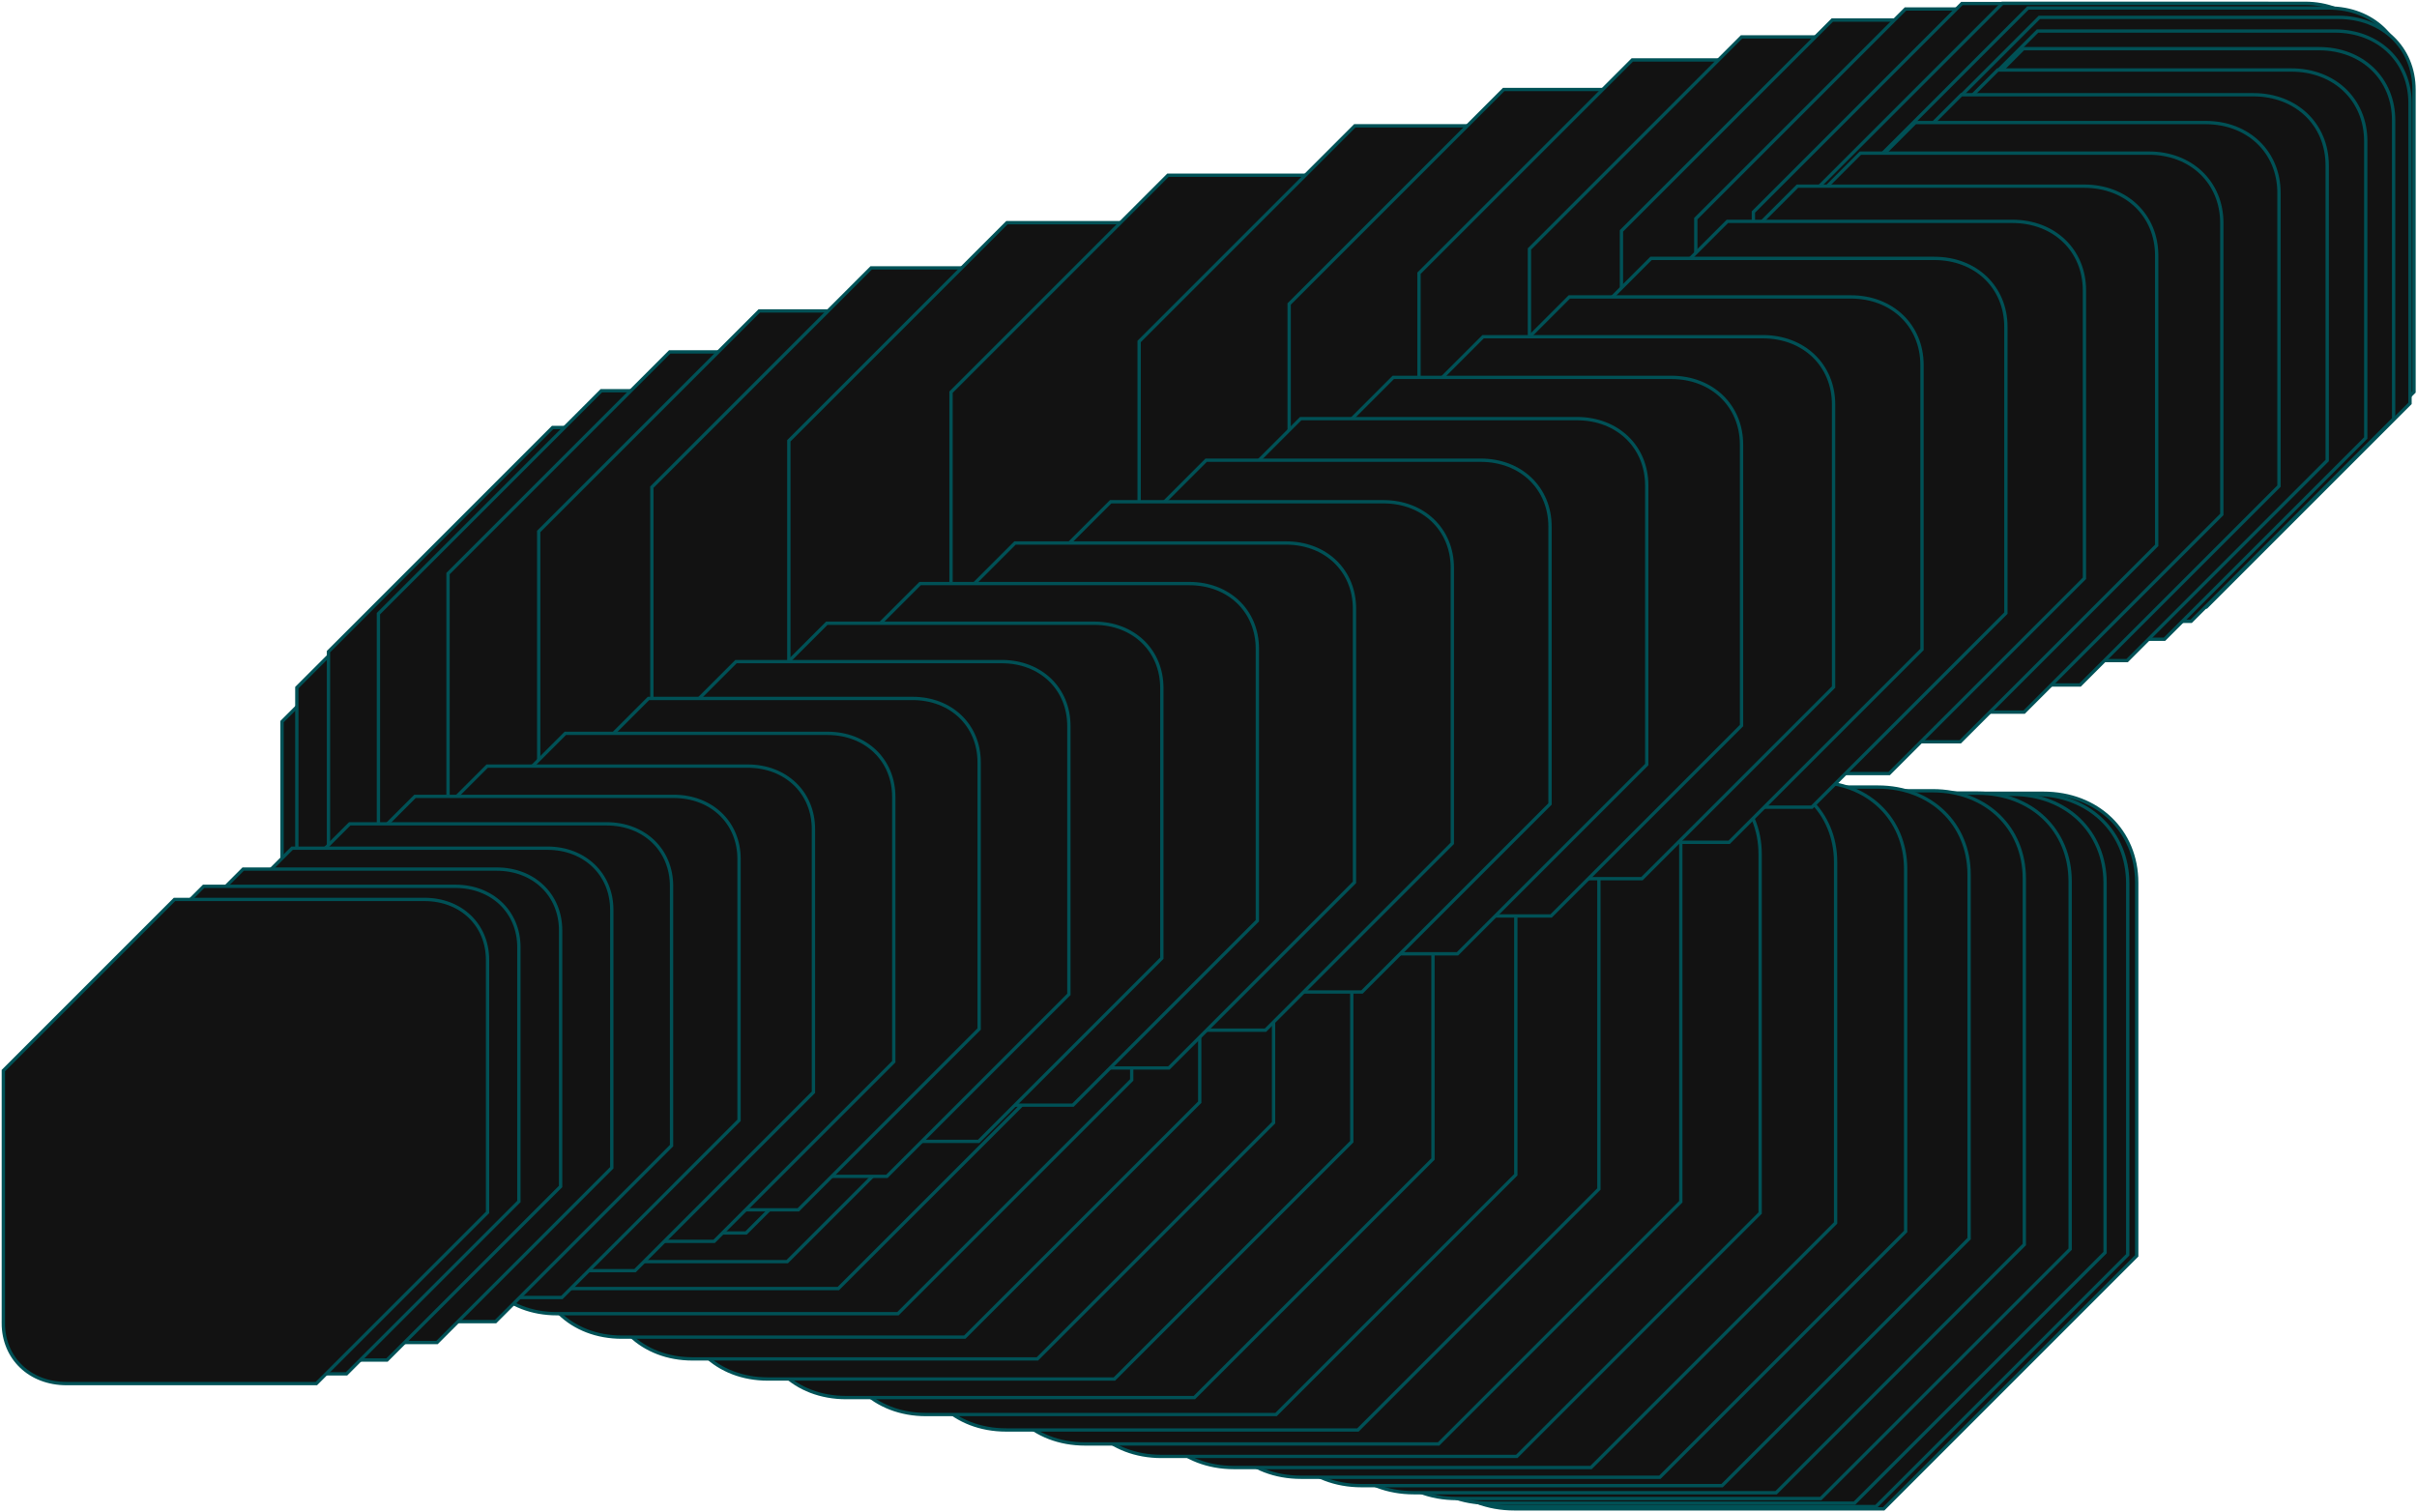
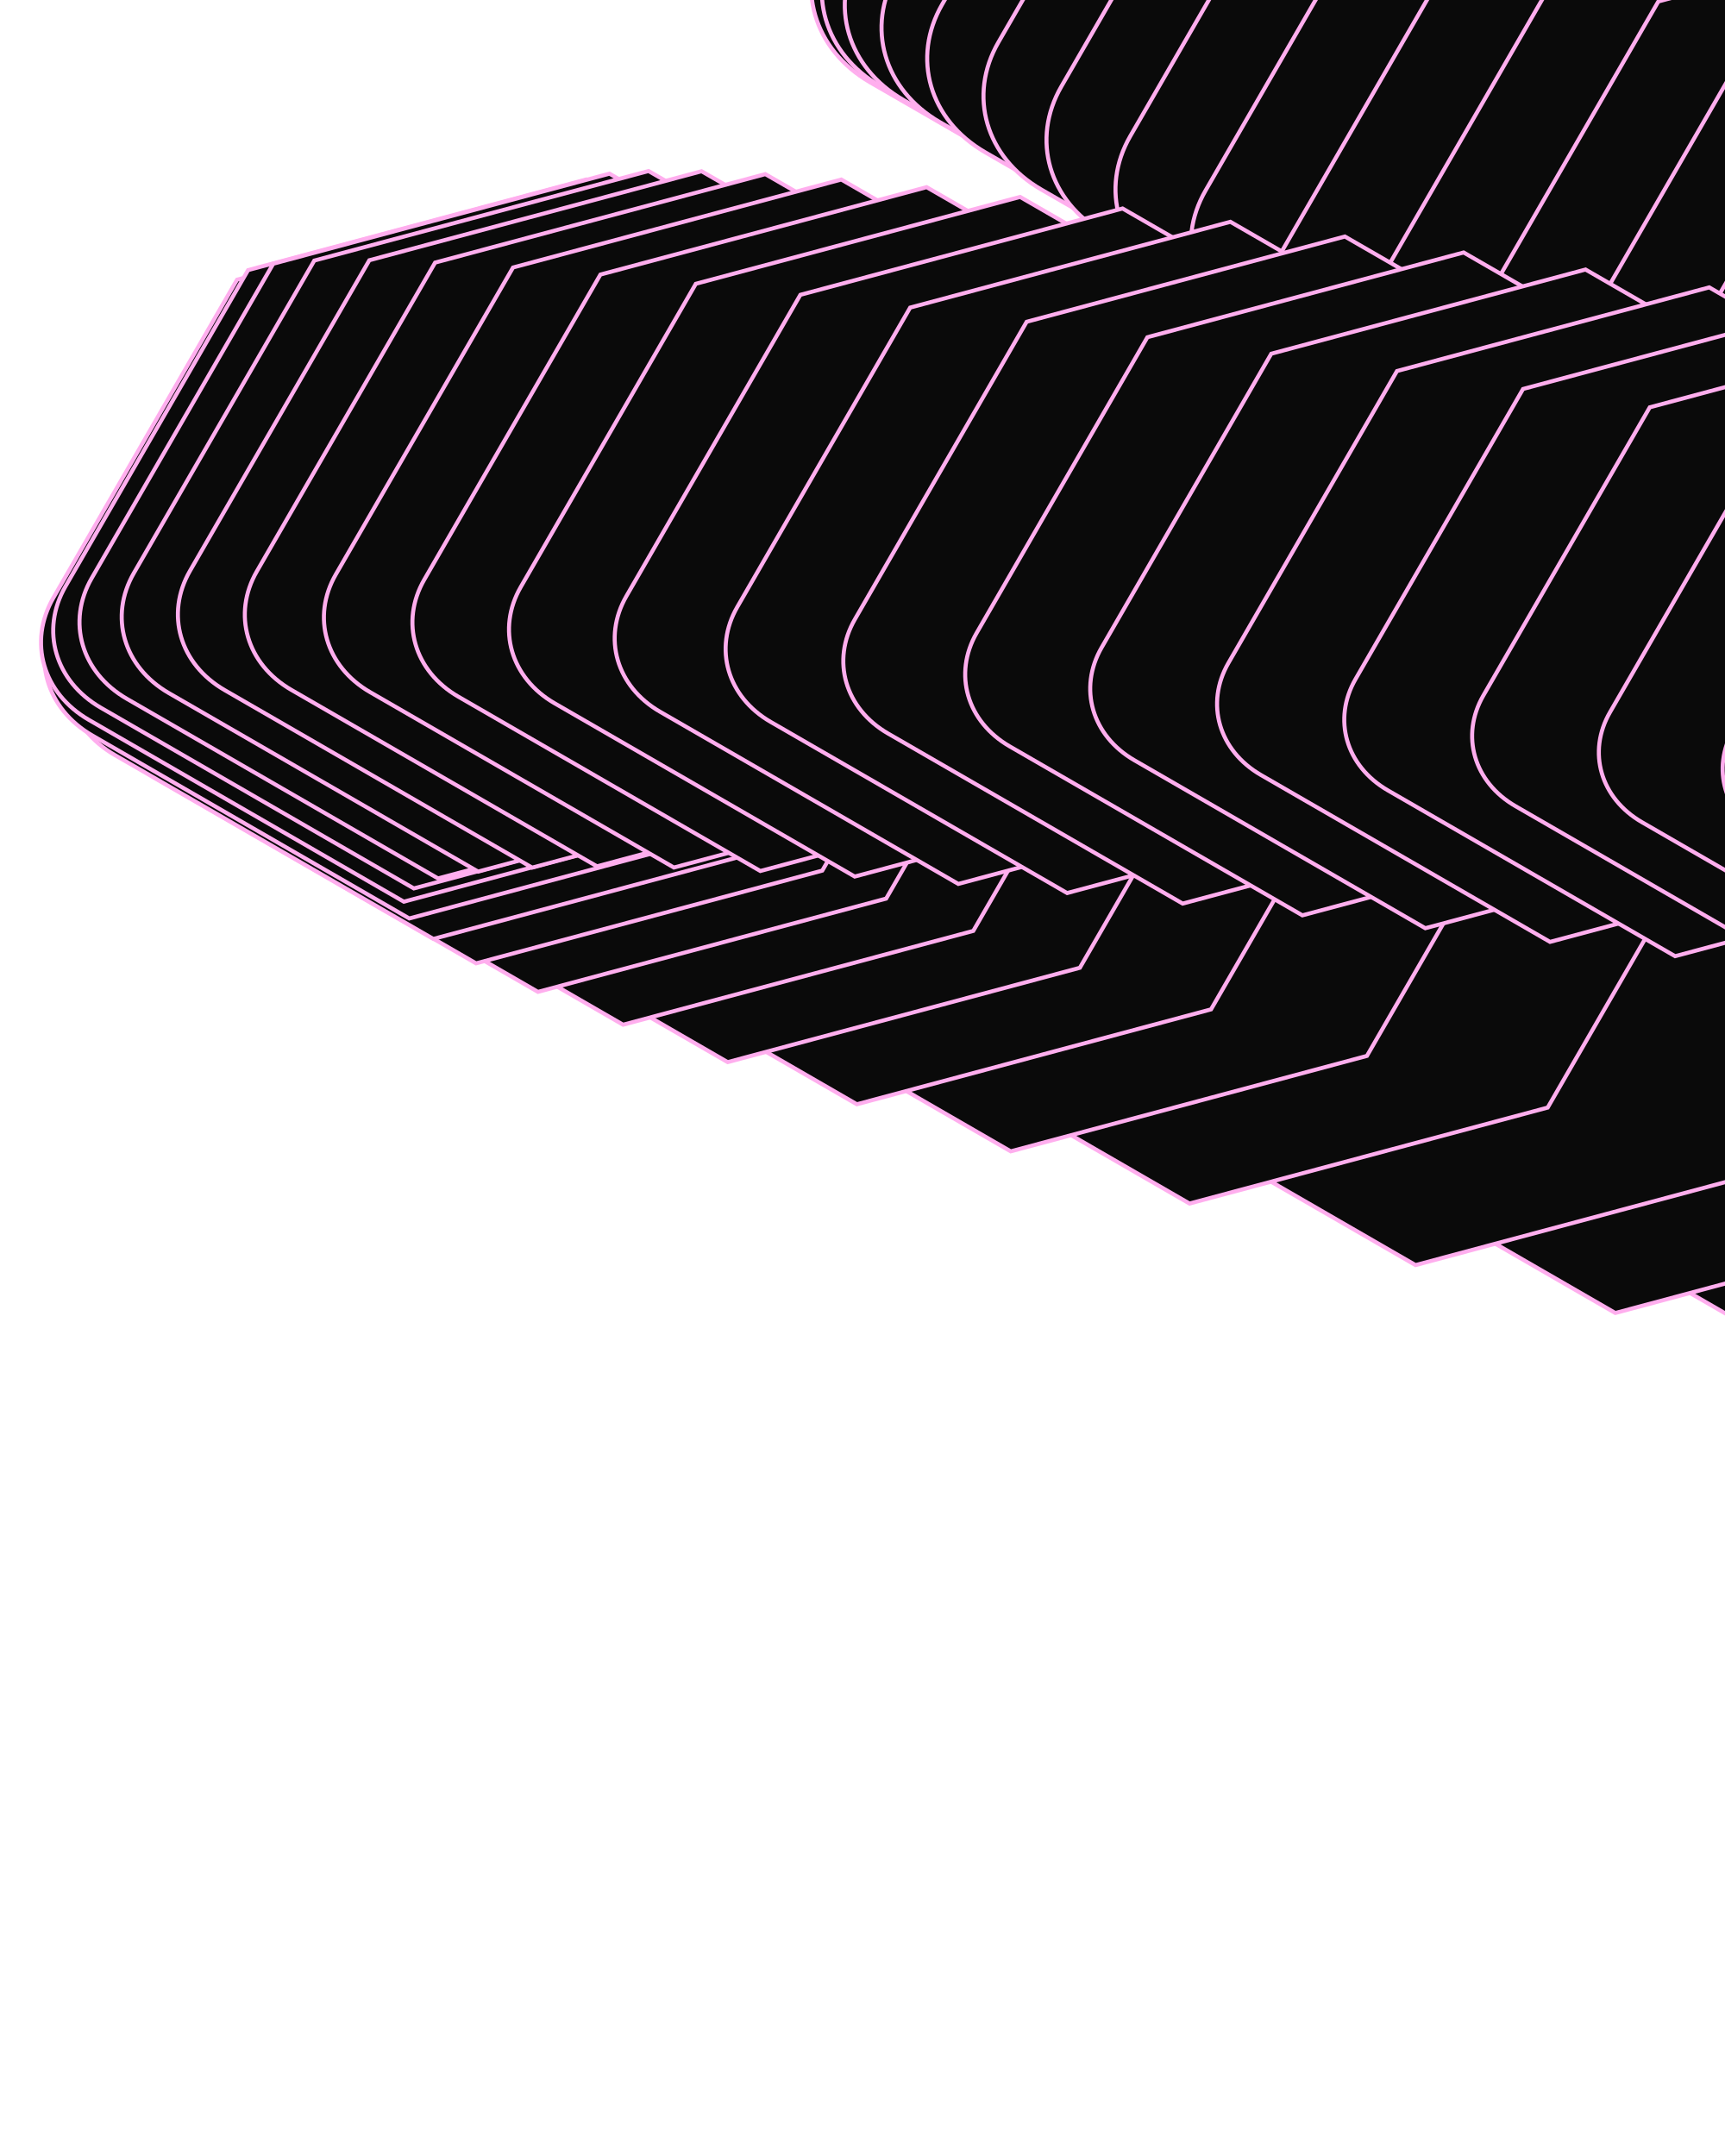
- <svg xmlns="http://www.w3.org/2000/svg" width="729" height="456" viewBox="0 0 729 456" fill="none">
-   <path d="M428.596 428.138V315.577L504.907 239.267H536.52H536.535H616.312C632.624 239.267 644.46 250.598 644.46 266.236V378.797L568.149 455.108H536.535H536.52H456.744C440.432 455.108 428.596 443.777 428.596 428.138Z" fill="#121212" stroke="#005156" stroke-miterlimit="10" />
-   <path d="M426.914 427.587V315.562L502.858 239.618H534.326H534.341H613.735C629.971 239.618 641.753 250.896 641.753 266.458V378.483L565.81 454.426H534.341H534.326H454.932C438.697 454.426 426.914 443.149 426.914 427.587Z" fill="#121212" stroke="#005156" stroke-miterlimit="10" />
-   <path d="M421.107 426.685V315.195L496.691 239.611H528.007H528.022H607.041C623.2 239.611 634.921 250.835 634.921 266.321V377.81L559.337 453.394H528.022H528.007H448.987C432.829 453.394 421.107 442.17 421.107 426.685Z" fill="#121212" stroke="#005156" stroke-miterlimit="10" />
-   <path d="M411.604 425.423V314.469L486.821 239.252H517.983H517.999H596.635C612.717 239.252 624.385 250.422 624.385 265.831V376.786L549.169 452.002H518.006H517.991H439.355C423.272 452.002 411.604 440.832 411.604 425.423Z" fill="#121212" stroke="#005156" stroke-miterlimit="10" />
-   <path d="M398.808 423.791V313.373L473.665 238.516H504.682H504.697H582.951C598.957 238.516 610.563 249.632 610.563 264.973V375.391L535.706 450.248H504.689H504.674H426.42C410.414 450.248 398.808 439.131 398.808 423.791Z" fill="#121212" stroke="#005156" stroke-miterlimit="10" />
-   <path d="M383.164 421.786V311.903L457.662 237.405H488.525H488.541H566.42C582.349 237.405 593.902 248.468 593.902 263.732V373.615L519.405 448.113H488.541H488.525H410.646C394.717 448.113 383.164 437.049 383.164 421.786Z" fill="#121212" stroke="#005156" stroke-miterlimit="10" />
-   <path d="M365.066 419.385V310.037L439.196 235.907H469.907H469.923H547.419C563.272 235.907 574.764 246.917 574.764 262.104V371.452L500.634 445.582H469.923H469.907H392.411C376.558 445.582 365.066 434.572 365.066 419.385Z" fill="#121212" stroke="#005156" stroke-miterlimit="10" />
-   <path d="M344.955 416.583V307.771L418.726 234H449.291H449.306H526.428C542.197 234 553.642 244.956 553.642 260.067V368.879L479.872 442.649H449.306H449.291H372.169C356.401 442.649 344.955 431.693 344.955 416.583Z" fill="#121212" stroke="#005156" stroke-miterlimit="10" />
-   <path d="M323.233 413.363V305.087L396.637 231.684H427.049H427.065H503.804C519.496 231.684 530.88 242.586 530.88 257.62V365.897L457.477 439.3H427.065H427.049H350.31C334.618 439.3 323.233 428.397 323.233 413.363Z" fill="#121212" stroke="#005156" stroke-miterlimit="10" />
-   <path d="M300.327 409.721V301.98L373.371 228.937H403.63H403.646H480.002C495.618 228.937 506.949 239.786 506.949 254.751V362.492L433.905 435.535H403.646H403.63H327.274C311.658 435.535 300.327 424.686 300.327 409.721Z" fill="#121212" stroke="#005156" stroke-miterlimit="10" />
-   <path d="M276.65 405.636V298.43L349.327 225.754H379.441H379.456H455.438C470.977 225.754 482.247 236.549 482.247 251.438V358.643L409.57 431.32H379.456H379.441H303.459C287.92 431.32 276.65 420.524 276.65 405.636Z" fill="#121212" stroke="#005156" stroke-miterlimit="10" />
-   <path d="M252.618 401.108V294.438L324.935 222.121H354.896H354.911H430.51C445.973 222.121 457.189 232.863 457.189 247.675V354.345L384.873 426.662H354.911H354.896H279.297C263.834 426.662 252.618 415.92 252.618 401.108Z" fill="#121212" stroke="#005156" stroke-miterlimit="10" />
-   <path d="M228.665 396.118V289.984L300.615 218.034H330.423H330.438H405.662C421.048 218.034 432.203 228.723 432.203 243.458V349.592L360.246 421.55H330.438H330.423H255.198C239.812 421.55 228.657 410.861 228.657 396.126L228.665 396.118Z" fill="#121212" stroke="#005156" stroke-miterlimit="10" />
-   <path d="M205.195 390.655V285.049L276.786 213.459H306.448H306.464H381.305C396.615 213.459 407.716 224.086 407.716 238.761V344.359L336.126 415.949H306.464H306.448H231.606C216.297 415.949 205.195 405.322 205.195 390.647V390.655Z" fill="#121212" stroke="#005156" stroke-miterlimit="10" />
-   <path d="M182.634 384.71V279.64L253.864 208.409H283.374H283.389H357.848C373.074 208.409 384.122 218.983 384.122 233.581V338.651L312.891 409.882H283.382H283.366H208.907C193.682 409.882 182.634 399.308 182.634 384.71Z" fill="#121212" stroke="#005156" stroke-miterlimit="10" />
-   <path d="M161.401 378.275V273.74L232.265 202.877H261.621H261.629H335.713C350.862 202.877 361.856 213.397 361.856 227.919V332.454L290.993 403.317H261.636H261.629H187.545C172.396 403.317 161.401 392.797 161.401 378.275Z" fill="#121212" stroke="#005156" stroke-miterlimit="10" />
-   <path d="M141.907 371.337V267.338L212.411 196.834H241.622H241.63H315.331C330.404 196.834 341.337 207.3 341.337 221.745V325.745L270.833 396.249H241.622H241.614H167.913C152.84 396.249 141.907 385.782 141.907 371.337Z" fill="#121212" stroke="#005156" stroke-miterlimit="10" />
-   <path d="M124.582 363.875V260.411L194.718 190.274H223.777H223.784H297.111C312.107 190.274 322.987 200.687 322.987 215.064V318.527L252.85 388.664H223.792H223.784H150.458C135.462 388.664 124.582 378.251 124.582 363.875Z" fill="#121212" stroke="#005156" stroke-miterlimit="10" />
-   <path d="M109.839 355.888L109.839 252.959L179.616 183.183H208.521H208.529H281.473C296.392 183.183 307.211 193.542 307.211 207.842V310.77L237.434 380.547H208.529H208.521H135.577C120.657 380.547 109.839 370.187 109.839 355.888Z" fill="#121212" stroke="#005156" stroke-miterlimit="10" />
-   <path d="M98.099 347.367L98.099 244.974L167.509 175.564H196.269H196.277H268.838C283.681 175.564 294.446 185.87 294.446 200.093V302.486L225.036 371.896H196.277H196.269H123.7C108.857 371.896 98.092 361.59 98.092 347.367H98.099Z" fill="#121212" stroke="#005156" stroke-miterlimit="10" />
-   <path d="M89.774 338.291L89.774 236.434L158.824 167.384H187.431H187.439H259.626C274.392 167.384 285.096 177.636 285.096 191.783V293.64L216.046 362.69H187.439H187.431H115.244C100.478 362.69 89.774 352.438 89.774 338.291Z" fill="#121212" stroke="#005156" stroke-miterlimit="10" />
-   <path d="M85.299 328.652L85.299 227.33L153.989 158.64H182.451H182.459H254.263C268.945 158.64 279.603 168.838 279.603 182.916V284.238L210.912 352.928H182.459H182.451H110.647C95.965 352.928 85.307 342.729 85.307 328.652H85.299Z" fill="#121212" stroke="#005156" stroke-miterlimit="10" />
-   <path d="M85.066 318.446L85.066 217.66L153.389 149.337H181.698H181.706H253.135C267.741 149.337 278.337 159.482 278.337 173.483V274.269L210.014 342.593H181.706H181.698H110.269C95.663 342.593 85.066 332.447 85.066 318.446Z" fill="#121212" stroke="#005156" stroke-miterlimit="10" />
-   <path d="M89.53 307.651L89.53 207.401L157.494 139.438H185.649H185.657H256.704C271.233 139.438 281.776 149.529 281.776 163.454V263.704L213.812 331.668H185.657H185.649H114.602C100.073 331.668 89.53 321.576 89.53 307.651Z" fill="#121212" stroke="#005156" stroke-miterlimit="10" />
-   <path d="M99.075 296.258L99.075 196.543L166.671 128.947H194.682H194.689H265.354C279.806 128.947 290.288 138.985 290.288 152.834V252.548L222.692 320.145H194.689H194.682H124.01C109.557 320.145 99.075 310.107 99.075 296.258Z" fill="#121212" stroke="#005156" stroke-miterlimit="10" />
-   <path d="M114.14 284.268L114.14 185.088L181.376 117.852H209.233H209.241L279.53 117.852C293.907 117.852 304.335 127.836 304.335 141.608V240.787L237.098 308.024H209.241H209.233H138.944C124.568 308.024 114.14 298.039 114.14 284.268Z" fill="#121212" stroke="#005156" stroke-miterlimit="10" />
-   <path d="M135.133 271.653V173.009L202.002 106.14H229.706H229.714L299.621 106.14C313.921 106.14 324.287 116.071 324.287 129.773V228.417L257.418 295.287H229.714H229.706H159.8C145.5 295.287 135.133 285.356 135.133 271.653Z" fill="#121212" stroke="#005156" stroke-miterlimit="10" />
-   <path d="M162.484 258.409V160.301L228.994 93.791H256.553H256.561L326.092 93.791C340.315 93.791 350.629 103.668 350.629 117.295V215.403L284.119 281.913H256.561H256.553H187.021C172.798 281.913 162.484 272.035 162.484 258.409Z" fill="#121212" stroke="#005156" stroke-miterlimit="10" />
-   <path d="M196.609 244.522V146.949L262.752 80.807H290.158H290.165L359.315 80.807C373.454 80.807 383.713 90.63 383.713 104.18V201.753L317.563 267.903H290.158H290.15H221.001C206.862 267.903 196.602 258.079 196.602 244.53L196.609 244.522Z" fill="#121212" stroke="#005156" stroke-miterlimit="10" />
-   <path d="M237.927 229.984V132.947L303.71 67.164H330.962H330.97L399.745 67.164C413.807 67.164 424.013 76.934 424.013 90.408V187.445L358.23 253.228H330.978H330.97H262.195C248.133 253.228 237.927 243.457 237.927 229.984Z" fill="#121212" stroke="#005156" stroke-miterlimit="10" />
-   <path d="M286.846 214.781V118.28L352.269 52.856H379.376H379.384H447.776C461.762 52.856 471.907 62.573 471.907 75.978V172.479L406.484 237.903H379.376H379.369H310.977C296.991 237.903 286.846 228.186 286.846 214.781Z" fill="#121212" stroke="#005156" stroke-miterlimit="10" />
-   <path d="M343.579 198.967V103.001L408.635 37.945H435.59H435.597H503.607C517.516 37.945 527.608 47.608 527.608 60.937V156.902L462.552 221.959H435.597H435.59H367.58C353.671 221.959 343.579 212.295 343.579 198.967Z" fill="#121212" stroke="#005156" stroke-miterlimit="10" />
-   <path d="M388.83 187.117V91.687L453.527 26.99H480.328H480.336L547.97 26.99C561.803 26.99 571.834 36.6 571.834 49.851V145.282L507.137 209.978H480.336H480.328H412.694C398.861 209.978 388.83 200.369 388.83 187.117Z" fill="#121212" stroke="#005156" stroke-miterlimit="10" />
-   <path d="M427.988 177.307V82.412L492.318 18.083H518.973H518.981L586.233 18.083C599.99 18.083 609.966 27.639 609.966 40.814V135.709L545.637 200.038H518.981H518.973H451.722C437.965 200.038 427.988 190.482 427.988 177.307Z" fill="#121212" stroke="#005156" stroke-miterlimit="10" />
-   <path d="M461.302 169.459V75.1L525.271 11.13L551.774 11.13H551.782L618.659 11.13C632.339 11.13 642.254 20.632 642.254 33.738V128.098L578.285 192.067H551.782H551.774H484.897C471.217 192.067 461.302 182.565 461.302 169.459Z" fill="#121212" stroke="#005156" stroke-miterlimit="10" />
-   <path d="M489.048 163.468V69.644L552.651 6.042L579 6.042H579.008L645.502 6.042C659.106 6.042 668.968 15.491 668.968 28.52V122.344L605.366 185.947H579.016H579.008H512.514C498.91 185.947 489.048 176.498 489.048 163.468Z" fill="#121212" stroke="#005156" stroke-miterlimit="10" />
-   <path d="M511.474 159.245V65.957L574.717 2.714H600.921H600.929H667.041C680.56 2.714 690.369 12.102 690.369 25.062V118.35L627.126 181.593H600.921H600.914H534.802C521.282 181.593 511.474 172.206 511.474 159.245Z" fill="#121212" stroke="#005156" stroke-miterlimit="10" />
-   <path d="M528.848 156.696V63.944L591.731 1.061L617.783 1.061H617.79L683.527 1.061C696.97 1.061 706.725 10.395 706.725 23.279V116.032L643.842 178.915H617.79H617.783H552.046C538.603 178.915 528.848 169.581 528.848 156.696Z" fill="#121212" stroke="#005156" stroke-miterlimit="10" />
-   <path d="M541.442 155.733V63.516L603.958 1L629.857 1H629.864L695.219 1C708.585 1 718.279 10.281 718.279 23.096V115.313L655.763 177.829H629.864H629.857H564.502C551.136 177.829 541.442 168.548 541.442 155.733Z" fill="#121212" stroke="#005156" stroke-miterlimit="10" />
-   <path d="M549.5 156.254V64.572L611.657 2.416L637.41 2.416H637.417L702.397 2.416C715.687 2.416 725.327 11.643 725.327 24.382V116.063L663.171 178.22H637.417H637.41H572.43C559.14 178.22 549.5 168.993 549.5 156.254Z" fill="#121212" stroke="#005156" stroke-miterlimit="10" />
-   <path d="M553.314 158.173V67.027L615.104 5.238L640.704 5.238H640.712L705.309 5.238C718.522 5.238 728.101 14.412 728.101 27.074V118.22L666.312 180.009H640.712H640.704H576.107C562.893 180.009 553.314 170.836 553.314 158.173Z" fill="#121212" stroke="#005156" stroke-miterlimit="10" />
-   <path d="M553.13 161.395V70.785L614.559 9.355L640.006 9.355H640.014L704.228 9.355C717.365 9.355 726.891 18.475 726.891 31.061V121.672L665.461 183.101H640.014H640.006H575.792C562.655 183.101 553.13 173.981 553.13 161.395Z" fill="#121212" stroke="#005156" stroke-miterlimit="10" />
-   <path d="M549.215 165.817V75.742L610.277 14.68L635.579 14.68H635.587L699.426 14.68C712.486 14.68 721.951 23.746 721.951 36.263V126.338L660.888 187.4H635.587H635.579H571.739C558.679 187.4 549.215 178.334 549.215 165.817Z" fill="#121212" stroke="#005156" stroke-miterlimit="10" />
-   <path d="M541.831 171.357V81.818L602.534 21.115H627.682H627.69L691.147 21.115C704.123 21.115 713.542 30.128 713.542 42.569V132.108L652.839 192.81H627.69H627.682H564.225C551.249 192.81 541.831 183.798 541.831 171.357Z" fill="#121212" stroke="#005156" stroke-miterlimit="10" />
-   <path d="M531.238 177.919V88.915L591.574 28.58H616.569H616.577L679.659 28.58C692.559 28.58 701.916 37.539 701.916 49.903V138.907L641.573 199.25H616.577H616.569H553.487C540.588 199.25 531.23 190.291 531.23 177.927L531.238 177.919Z" fill="#121212" stroke="#005156" stroke-miterlimit="10" />
-   <path d="M517.714 185.411V96.943L577.69 36.967L602.54 36.967H602.548H665.247C678.07 36.967 687.374 45.873 687.374 58.16V146.628L627.398 206.604H602.548H602.54H539.84C527.017 206.604 517.714 197.698 517.714 185.411Z" fill="#121212" stroke="#005156" stroke-miterlimit="10" />
-   <path d="M501.503 193.734V105.802L561.119 46.185L585.817 46.185H585.824H648.141C660.888 46.185 670.13 55.038 670.13 67.249V155.181L610.514 214.797H585.817H585.809H523.484C510.738 214.797 501.495 205.945 501.495 193.734H501.503Z" fill="#121212" stroke="#005156" stroke-miterlimit="10" />
-   <path d="M482.881 202.802V115.405L542.13 56.156L566.682 56.156H566.689H628.632C641.302 56.156 650.49 64.955 650.49 77.097V164.494L591.241 223.743H566.697H566.689H504.747C492.077 223.743 482.888 214.944 482.888 202.802H482.881Z" fill="#121212" stroke="#005156" stroke-miterlimit="10" />
-   <path d="M462.116 212.519V125.658L521.005 66.769H545.404H545.412L606.972 66.769C619.565 66.769 628.693 75.514 628.693 87.579V174.44L569.803 233.33H545.404H545.397H483.837C471.244 233.33 462.116 224.585 462.116 212.519Z" fill="#121212" stroke="#005156" stroke-miterlimit="10" />
-   <path d="M439.454 222.786V136.461L497.976 77.939H522.222H522.23L583.415 77.939C595.932 77.939 605.005 86.63 605.005 98.619V184.945L546.483 243.467H522.238H522.23H461.045C448.528 243.467 439.454 234.775 439.454 222.786Z" fill="#121212" stroke="#005156" stroke-miterlimit="10" />
-   <path d="M415.175 233.512V147.722L473.337 89.56H497.438H497.446L558.248 89.56C570.681 89.56 579.701 98.198 579.701 110.11V195.9L521.538 254.063H497.446H497.438H436.636C424.203 254.063 415.183 245.425 415.183 233.512H415.175Z" fill="#121212" stroke="#005156" stroke-miterlimit="10" />
-   <path d="M389.527 244.612V159.358L447.323 101.562H471.27H471.278L531.705 101.563C544.061 101.563 553.028 110.147 553.028 121.991V207.245L495.233 265.041H471.285H471.278H410.851C398.494 265.041 389.527 256.456 389.527 244.612Z" fill="#121212" stroke="#005156" stroke-miterlimit="10" />
-   <path d="M362.8 255.984V171.265L420.235 113.829H444.03H444.038L504.083 113.829C516.362 113.829 525.268 122.36 525.268 134.127V218.846L467.832 276.282H444.038H444.03H383.985C371.705 276.282 362.8 267.751 362.8 255.984Z" fill="#121212" stroke="#005156" stroke-miterlimit="10" />
-   <path d="M335.229 267.537V183.346L392.305 126.27H415.955H415.962L475.625 126.27C487.828 126.27 496.68 134.747 496.68 146.437V230.621L439.604 287.697H415.955H415.947H356.285C344.082 287.697 335.229 279.22 335.229 267.529V267.537Z" fill="#121212" stroke="#005156" stroke-miterlimit="10" />
-   <path d="M307.089 279.173V195.517L363.798 138.809H387.294H387.301H446.589C458.716 138.809 467.506 147.232 467.506 158.846V242.502L410.798 299.211H387.301H387.294H328.006C315.88 299.211 307.089 290.787 307.089 279.173Z" fill="#121212" stroke="#005156" stroke-miterlimit="10" />
-   <path d="M278.646 290.81V207.69L334.995 151.341H358.338H358.346H417.25C429.301 151.341 438.038 159.711 438.038 171.256V254.376L381.689 310.726H358.346H358.338H299.433C287.383 310.726 278.646 302.355 278.646 290.81Z" fill="#121212" stroke="#005156" stroke-miterlimit="10" />
-   <path d="M250.16 302.349V219.764L306.143 163.782H329.34H329.348H387.877C399.851 163.782 408.528 172.099 408.528 183.568V266.152L352.546 322.134H329.348H329.34H270.81C258.837 322.134 250.16 313.818 250.16 302.349Z" fill="#121212" stroke="#005156" stroke-miterlimit="10" />
-   <path d="M221.896 313.695V231.646L277.519 176.023H300.564H300.571H358.719C370.608 176.023 379.239 184.287 379.239 195.679V277.728L323.616 333.35H300.571H300.564H242.417C230.527 333.35 221.896 325.087 221.896 313.695Z" fill="#121212" stroke="#005156" stroke-miterlimit="10" />
-   <path d="M194.124 324.751V243.238L249.379 187.982H272.271H272.278H330.043C341.856 187.982 350.425 196.184 350.425 207.508V289.021L295.17 344.276H272.278H272.271H214.506C202.693 344.276 194.124 336.074 194.124 324.751Z" fill="#121212" stroke="#005156" stroke-miterlimit="10" />
-   <path d="M167.095 335.431V254.453L221.99 199.558H244.737H244.744H302.134C313.871 199.558 322.386 207.706 322.386 218.96V299.938L267.491 354.834H244.744H244.737H187.347C175.61 354.834 167.095 346.686 167.095 335.431Z" fill="#121212" stroke="#005156" stroke-miterlimit="10" />
-   <path d="M141.074 345.638V265.195L195.603 210.667H218.196H218.203H275.211C286.871 210.667 295.325 218.762 295.325 229.94V310.382L240.789 364.918H218.196H218.188H161.181C149.521 364.918 141.066 356.823 141.066 345.645L141.074 345.638Z" fill="#121212" stroke="#005156" stroke-miterlimit="10" />
-   <path d="M116.339 355.277V275.37L170.508 221.201H192.948H192.955H249.588C261.171 221.201 269.572 229.242 269.572 240.344V320.25L215.403 374.419H192.963H192.955H136.323C124.74 374.419 116.339 366.378 116.339 355.277Z" fill="#121212" stroke="#005156" stroke-miterlimit="10" />
-   <path d="M93.133 364.259L93.133 284.888L146.942 231.079H169.237H169.245H225.494C237.001 231.079 245.341 239.067 245.341 250.092V329.463L191.532 383.272H169.237H169.229H112.979C101.472 383.272 93.133 375.284 93.133 364.259Z" fill="#121212" stroke="#005156" stroke-miterlimit="10" />
-   <path d="M71.731 372.484L71.731 293.649L125.173 240.207H147.315H147.323H203.19C214.621 240.207 222.907 248.141 222.907 259.09V337.925L169.465 391.367H147.323H147.315H91.448C80.017 391.367 71.731 383.433 71.731 372.484Z" fill="#121212" stroke="#005156" stroke-miterlimit="10" />
-   <path d="M52.398 379.874L52.398 301.575L105.48 248.492H127.469H127.477H182.969C194.315 248.492 202.548 256.373 202.548 267.252V345.552L149.465 398.635H127.477H127.469H71.977C60.63 398.635 52.398 390.754 52.398 379.874Z" fill="#121212" stroke="#005156" stroke-miterlimit="10" />
-   <path d="M35.398 386.316L35.398 308.552L88.112 255.837H109.956H109.964H165.073C176.343 255.837 184.522 263.664 184.522 274.467V352.231L131.807 404.946H109.964H109.956H54.846C43.576 404.946 35.398 397.12 35.398 386.316Z" fill="#121212" stroke="#005156" stroke-miterlimit="10" />
-   <path d="M20.989 391.725L20.989 314.496L73.345 262.141H95.035H95.043H149.778C160.971 262.141 169.089 269.914 169.089 280.641V357.869L116.733 410.225H95.043H95.035H40.3C29.107 410.225 20.989 402.452 20.989 391.725Z" fill="#121212" stroke="#005156" stroke-miterlimit="10" />
-   <path d="M9.437 396.018L9.437 319.325L61.425 267.337H82.962H82.97H137.322C148.439 267.337 156.503 275.057 156.503 285.707V362.4L104.515 414.388H82.978H82.97H28.618C17.501 414.388 9.437 406.668 9.437 396.018Z" fill="#121212" stroke="#005156" stroke-miterlimit="10" />
-   <path d="M1.007 399.079L1.007 322.922L52.636 271.293H74.028H74.036H128.006C139.046 271.293 147.049 278.959 147.049 289.54V365.698L95.42 417.327H74.028H74.021H20.043C9.003 417.327 1 409.661 1 399.079H1.007Z" fill="#121212" stroke="#005156" stroke-miterlimit="10" />
+ <svg xmlns="http://www.w3.org/2000/svg" width="428" height="535" viewBox="0 0 428 535" fill="none">
+   <path d="M472.945 -49.247L416.664 48.233L312.422 76.165L285.044 60.358L285.031 60.35L215.942 20.462C201.816 12.306 197.231 -3.425 205.05 -16.968L261.331 -114.449L365.574 -142.38L392.952 -126.573L392.965 -126.566L462.054 -86.678C476.18 -78.522 480.765 -62.791 472.945 -49.247Z" fill="#0A0A0A" stroke="#FFAEEE" stroke-miterlimit="10" />
+   <path d="M474.293 -47.924L418.28 49.092L314.539 76.889L287.286 61.155L287.273 61.148L218.516 21.451C204.456 13.333 199.891 -2.325 207.672 -15.802L263.685 -112.819L367.426 -140.616L394.678 -124.882L394.692 -124.874L463.449 -85.177C477.509 -77.059 482.074 -61.401 474.293 -47.924Z" fill="#0A0A0A" stroke="#FFAEEE" stroke-miterlimit="10" />
+   <path d="M478.709 -44.243L422.963 52.31L319.714 79.976L292.594 64.318L292.58 64.31L224.148 24.801C210.154 16.721 205.615 1.141 213.358 -12.27L269.104 -108.823L372.353 -136.489L399.473 -120.831L399.486 -120.824L467.919 -81.314C481.913 -73.234 486.451 -57.654 478.709 -44.243Z" fill="#0A0A0A" stroke="#FFAEEE" stroke-miterlimit="10" />
+   <path d="M486.527 -38.397L431.049 57.693L328.301 85.224L301.314 69.643L301.301 69.635L233.2 30.317C219.272 22.276 214.753 6.768 222.457 -6.577L277.935 -102.666L380.683 -130.197L407.67 -114.616L407.683 -114.608L475.784 -75.29C489.712 -67.249 494.231 -51.741 486.527 -38.397Z" fill="#0A0A0A" stroke="#FFAEEE" stroke-miterlimit="10" />
+   <path d="M496.566 -30.584L441.357 65.041L339.1 92.441L312.238 76.932L312.225 76.924L244.455 37.797C230.594 29.794 226.101 14.364 233.771 1.079L288.981 -94.546L391.238 -121.946L418.099 -106.438L418.112 -106.43L485.882 -67.303C499.743 -59.3 504.237 -43.869 496.566 -30.584Z" fill="#0A0A0A" stroke="#FFAEEE" stroke-miterlimit="10" />
+   <path d="M509.251 -21.024L454.309 74.138L352.543 101.406L325.814 85.974L325.801 85.966L258.356 47.026C244.561 39.062 240.087 23.704 247.719 10.486L302.661 -84.676L404.427 -111.944L431.156 -96.512L431.169 -96.504L498.614 -57.565C512.409 -49.6 516.883 -34.243 509.251 -21.024Z" fill="#0A0A0A" stroke="#FFAEEE" stroke-miterlimit="10" />
+   <path d="M523.578 -9.894L468.903 84.803L367.64 111.937L341.043 96.582L341.03 96.574L273.916 57.826C260.187 49.899 255.74 34.619 263.334 21.466L318.008 -73.231L419.272 -100.365L445.868 -85.01L445.882 -85.002L512.995 -46.254C526.724 -38.327 531.171 -23.047 523.578 -9.894Z" fill="#0A0A0A" stroke="#FFAEEE" stroke-miterlimit="10" />
+   <path d="M539.419 2.586L485.013 96.82L384.24 123.822L357.77 108.539L357.756 108.531L290.967 69.971C277.311 62.086 272.877 46.875 280.433 33.789L334.839 -60.445L435.611 -87.447L462.082 -72.164L462.095 -72.156L528.884 -33.596C542.54 -25.711 546.974 -10.5 539.419 2.586Z" fill="#0A0A0A" stroke="#FFAEEE" stroke-miterlimit="10" />
+   <path d="M556.81 16.235L502.672 110.005L402.401 136.873L376.063 121.666L376.05 121.659L309.592 83.289C296.002 75.443 291.594 60.309 299.111 47.289L353.25 -46.481L453.521 -73.349L479.859 -58.142L479.872 -58.135L546.33 -19.765C559.919 -11.919 564.328 3.215 556.81 16.235Z" fill="#0A0A0A" stroke="#FFAEEE" stroke-miterlimit="10" />
+   <path d="M574.83 30.842L520.959 124.149L421.179 150.885L394.974 135.755L394.96 135.747L328.834 97.569C315.31 89.761 310.922 74.7 318.405 61.739L372.276 -31.567L472.055 -58.303L498.261 -43.173L498.274 -43.165L564.401 -4.987C577.924 2.821 582.312 17.882 574.83 30.842Z" fill="#0A0A0A" stroke="#FFAEEE" stroke-miterlimit="10" />
+   <path d="M593.291 46.216L539.688 139.058L440.41 165.66L414.331 150.603L414.317 150.595L348.515 112.604C335.058 104.835 330.696 89.85 338.141 76.956L391.744 -15.886L491.022 -42.487L517.101 -27.43L517.115 -27.423L582.916 10.568C596.374 18.338 600.736 33.322 593.291 46.216Z" fill="#0A0A0A" stroke="#FFAEEE" stroke-miterlimit="10" />
+   <path d="M612.006 62.153L558.67 154.532L459.884 181.002L433.937 166.021L433.924 166.014L368.453 128.214C355.062 120.483 350.719 105.572 358.126 92.744L411.461 0.365L510.248 -26.105L536.195 -11.124L536.208 -11.116L601.679 26.683C615.07 34.415 619.412 49.325 612.006 62.153Z" fill="#0A0A0A" stroke="#FFAEEE" stroke-miterlimit="10" />
+   <path d="M629.899 78.459L576.832 170.373L478.546 196.709L452.732 181.805L452.719 181.797L387.573 144.185C374.248 136.492 369.932 121.658 377.3 108.897L430.368 16.982L528.663 -9.357L554.477 5.547L554.491 5.555L619.637 43.167C632.961 50.86 637.278 65.694 629.91 78.456L629.899 78.459Z" fill="#0A0A0A" stroke="#FFAEEE" stroke-miterlimit="10" />
+   <path d="M647.838 94.922L595.035 186.38L497.24 212.584L471.552 197.752L471.539 197.745L406.724 160.324C393.466 152.669 389.165 137.915 396.502 125.207L449.302 33.755L547.096 7.552L572.785 22.383L572.798 22.391L637.613 59.812C650.871 67.466 655.172 82.221 647.834 94.929L647.838 94.922Z" fill="#0A0A0A" stroke="#FFAEEE" stroke-miterlimit="10" />
+   <path d="M664.468 111.346L611.932 202.34L514.629 228.412L489.073 213.657L489.06 213.65L424.577 176.42C411.391 168.807 407.11 154.126 414.409 141.484L466.945 50.49L564.248 24.418L589.804 39.173L589.817 39.181L654.3 76.41C667.486 84.023 671.767 98.704 664.468 111.346Z" fill="#0A0A0A" stroke="#FFAEEE" stroke-miterlimit="10" />
+   <path d="M679.424 127.536L627.156 218.066L530.354 244.004L504.931 229.326L504.924 229.322L440.766 192.28C427.646 184.705 423.385 170.097 430.646 157.521L482.914 66.991L579.715 41.054L605.139 55.732L605.145 55.736L669.304 92.778C682.423 100.352 686.684 114.96 679.424 127.536Z" fill="#0A0A0A" stroke="#FFAEEE" stroke-miterlimit="10" />
+   <path d="M673.515 232.579L623.925 318.471L532.078 343.081L507.953 329.152L507.947 329.149L447.075 294.004C434.624 286.816 430.586 272.955 437.472 261.028L487.062 175.136L578.909 150.526L603.034 164.455L603.04 164.458L663.912 199.603C676.363 206.791 680.401 220.652 673.515 232.579Z" fill="#0A0A0A" stroke="#FFAEEE" stroke-miterlimit="10" />
+   <path d="M649.005 233.013L599.683 318.441L508.338 342.917L484.345 329.065L484.339 329.061L423.798 294.108C411.414 286.958 407.401 273.174 414.253 261.307L463.575 175.879L554.921 151.403L578.913 165.255L578.92 165.259L639.46 200.212C651.844 207.362 655.857 221.146 649.005 233.013Z" fill="#0A0A0A" stroke="#FFAEEE" stroke-miterlimit="10" />
+   <path d="M618.373 230.806L569.319 315.77L478.464 340.114L454.598 326.335L454.591 326.331L394.375 291.565C382.058 284.454 378.065 270.743 384.878 258.942L433.932 173.978L524.787 149.633L548.653 163.413L548.66 163.417L608.876 198.183C621.194 205.294 625.187 219.005 618.373 230.806Z" fill="#0A0A0A" stroke="#FFAEEE" stroke-miterlimit="10" />
+   <path d="M582.045 225.765L533.258 310.266L442.906 334.476L419.172 320.773L419.165 320.769L359.28 286.194C347.035 279.125 343.062 265.487 349.837 253.753L398.624 169.252L488.987 145.04L512.721 158.742L512.728 158.746L572.612 193.321C584.857 200.39 588.831 214.028 582.056 225.763L582.045 225.765Z" fill="#0A0A0A" stroke="#FFAEEE" stroke-miterlimit="10" />
+   <path d="M539.168 217.697L490.649 301.733L400.787 325.812L377.186 312.185L377.179 312.182L317.619 277.794C305.441 270.763 301.487 257.199 308.224 245.53L356.743 161.494L446.604 137.416L470.205 151.042L470.212 151.046L529.772 185.433C541.951 192.464 545.904 206.029 539.168 217.697Z" fill="#0A0A0A" stroke="#FFAEEE" stroke-miterlimit="10" />
+   <path d="M488.837 206.406L440.586 289.978L351.216 313.925L327.74 300.371L327.734 300.367L268.505 266.172C256.393 259.179 252.465 245.691 259.167 234.083L307.419 150.51L396.789 126.563L420.264 140.117L420.271 140.121L479.5 174.317C491.612 181.31 495.54 194.797 488.837 206.406Z" fill="#0A0A0A" stroke="#FFAEEE" stroke-miterlimit="10" />
+   <path d="M431.99 191.731L384.007 274.839L295.138 298.652L271.795 285.174L271.789 285.171L212.891 251.166C200.845 244.211 196.937 230.797 203.601 219.254L251.585 136.145L340.453 112.333L363.796 125.811L363.803 125.814L422.7 159.819C434.746 166.774 438.654 180.188 431.99 191.731Z" fill="#0A0A0A" stroke="#FFAEEE" stroke-miterlimit="10" />
+   <path d="M386.87 179.371L339.154 262.016L250.777 285.697L227.566 272.296L227.56 272.292L168.987 238.475C157.007 231.558 153.125 218.221 159.751 206.745L207.467 124.1L295.844 100.419L319.055 113.82L319.061 113.824L377.634 147.641C389.614 154.557 393.496 167.895 386.87 179.371Z" fill="#0A0A0A" stroke="#FFAEEE" stroke-miterlimit="10" />
+   <path d="M347.926 168.288L300.478 250.469L212.603 274.015L189.518 260.687L189.512 260.683L131.27 227.057C119.357 220.179 115.494 206.915 122.082 195.505L169.53 113.324L257.405 89.778L280.49 103.106L280.497 103.109L338.738 136.735C350.652 143.614 354.514 156.878 347.926 168.288Z" fill="#0A0A0A" stroke="#FFAEEE" stroke-miterlimit="10" />
+   <path d="M315.113 158.428L267.933 240.146L180.549 263.56L157.597 250.309L157.59 250.305L99.673 216.866C87.826 210.026 83.99 196.839 90.543 185.489L137.724 103.771L225.108 80.357L248.06 93.608L248.067 93.612L305.984 127.051C317.831 133.891 321.667 147.078 315.113 158.428Z" fill="#0A0A0A" stroke="#FFAEEE" stroke-miterlimit="10" />
+   <path d="M288.396 149.743L241.484 230.997L154.601 254.277L131.782 241.102L131.775 241.098L74.189 207.851C62.408 201.049 58.592 187.935 65.107 176.651L112.019 95.397L198.902 72.117L221.722 85.292L221.728 85.296L279.314 118.543C291.095 125.345 294.911 138.459 288.396 149.743Z" fill="#0A0A0A" stroke="#FFAEEE" stroke-miterlimit="10" />
+   <path d="M266.512 142.188L219.868 222.978L133.476 246.127L110.783 233.024L110.776 233.02L53.522 199.965C41.814 193.205 38.013 180.171 44.493 168.946L91.138 88.156L177.529 65.008L200.223 78.11L200.23 78.114L257.484 111.17C269.192 117.93 272.993 130.964 266.512 142.188Z" fill="#0A0A0A" stroke="#FFAEEE" stroke-miterlimit="10" />
+   <path d="M250.401 135.706L204.024 216.032L118.123 239.048L95.562 226.023L95.556 226.019L38.626 193.15C26.984 186.429 23.203 173.468 29.646 162.31L76.022 81.984L161.922 58.967L184.484 71.993L184.49 71.996L241.42 104.865C253.062 111.586 256.843 124.548 250.401 135.706Z" fill="#0A0A0A" stroke="#FFAEEE" stroke-miterlimit="10" />
+   <path d="M239.023 130.241L192.914 210.104L107.515 232.986L85.087 220.037L85.08 220.033L28.481 187.356C16.906 180.673 13.151 167.789 19.559 156.69L65.668 76.828L151.066 53.945L173.495 66.895L173.502 66.899L230.1 99.576C241.676 106.259 245.43 119.143 239.023 130.241Z" fill="#0A0A0A" stroke="#FFAEEE" stroke-miterlimit="10" />
+   <path d="M232.296 125.763L186.454 205.161L101.547 227.912L79.244 215.035L79.238 215.032L22.964 182.542C11.454 175.897 7.72 163.086 14.089 152.054L59.93 72.655L144.837 49.904L167.14 62.781L167.147 62.785L223.421 95.275C234.93 101.92 238.665 114.731 232.296 125.763Z" fill="#0A0A0A" stroke="#FFAEEE" stroke-miterlimit="10" />
+   <path d="M230.166 122.195L184.593 201.13L100.187 223.746L78.017 210.946L78.01 210.942L22.068 178.644C10.625 172.037 6.916 159.303 13.247 148.337L58.821 69.402L143.226 46.786L165.397 59.586L165.403 59.59L221.346 91.888C232.789 98.495 236.498 111.229 230.166 122.195Z" fill="#0A0A0A" stroke="#FFAEEE" stroke-miterlimit="10" />
+   <path d="M231.9 119.502L186.595 197.972L102.68 220.457L80.643 207.734L80.636 207.73L25.025 175.623C13.648 169.054 9.959 156.393 16.252 145.494L61.558 67.023L145.472 44.538L167.51 57.262L167.516 57.266L223.127 89.373C234.504 95.941 238.193 108.602 231.9 119.502Z" fill="#0A0A0A" stroke="#FFAEEE" stroke-miterlimit="10" />
+   <path d="M237.132 117.621L192.094 195.628L108.681 217.979L86.769 205.328L86.763 205.324L31.476 173.404C20.166 166.874 16.503 154.29 22.761 143.45L67.799 65.443L151.212 43.093L173.124 55.744L173.13 55.748L228.417 87.667C239.727 94.197 243.39 106.781 237.132 117.621Z" fill="#0A0A0A" stroke="#FFAEEE" stroke-miterlimit="10" />
+   <path d="M246.314 116.521L201.544 194.065L118.623 216.283L96.843 203.709L96.836 203.705L41.881 171.977C30.644 165.489 26.994 152.974 33.214 142.2L77.984 64.657L160.906 42.439L182.685 55.013L182.692 55.017L237.647 86.745C248.884 93.233 252.534 105.748 246.314 116.521Z" fill="#0A0A0A" stroke="#FFAEEE" stroke-miterlimit="10" />
+   <path d="M258.955 116.133L214.453 193.213L132.033 215.297L110.387 202.799L110.38 202.795L55.749 171.254C44.578 164.805 40.954 152.367 47.136 141.66L91.638 64.58L174.069 42.493L195.716 54.991L195.722 54.995L250.353 86.536C261.524 92.986 265.148 105.423 258.966 116.131L258.955 116.133Z" fill="#0A0A0A" stroke="#FFAEEE" stroke-miterlimit="10" />
+   <path d="M274.278 116.405L230.044 193.02L148.115 214.973L126.594 202.548L126.588 202.544L72.288 171.194C61.183 164.783 57.579 152.418 63.723 141.777L107.957 65.162L189.886 43.209L211.407 55.634L211.414 55.638L265.713 86.988C276.818 93.399 280.422 105.764 274.278 116.405Z" fill="#0A0A0A" stroke="#FFAEEE" stroke-miterlimit="10" />
+   <path d="M292.606 117.299L248.64 193.451L167.202 215.272L145.814 202.923L145.807 202.919L91.839 171.761C80.8 165.388 77.222 153.1 83.328 142.525L127.295 66.374L208.732 44.553L230.12 56.901L230.127 56.905L284.102 88.067C295.14 94.441 298.718 106.728 292.613 117.303L292.606 117.299Z" fill="#0A0A0A" stroke="#FFAEEE" stroke-miterlimit="10" />
+   <path d="M313.281 118.761L269.582 194.449L188.646 216.135L167.384 203.859L167.377 203.855L113.734 172.884C102.761 166.549 99.203 154.335 105.274 143.82L148.973 68.132L229.909 46.445L251.164 58.718L251.171 58.721L304.815 89.692C315.787 96.028 319.345 108.242 313.274 118.757L313.281 118.761Z" fill="#0A0A0A" stroke="#FFAEEE" stroke-miterlimit="10" />
+   <path d="M335.946 120.731L292.515 195.955L212.071 217.51L190.941 205.311L190.934 205.307L137.622 174.527C126.716 168.231 123.184 156.093 129.217 145.644L172.648 70.42L253.092 48.865L274.222 61.065L274.229 61.068L327.541 91.848C338.447 98.145 341.979 110.282 335.946 120.731Z" fill="#0A0A0A" stroke="#FFAEEE" stroke-miterlimit="10" />
+   <path d="M360.877 123.162L317.714 197.922L237.77 219.342L216.773 207.219L216.767 207.216L163.779 176.623C152.939 170.365 149.427 158.301 155.421 147.918L198.585 73.158L278.527 51.737L299.525 63.86L299.532 63.864L352.519 94.456C363.359 100.715 366.871 112.779 360.877 123.162Z" fill="#0A0A0A" stroke="#FFAEEE" stroke-miterlimit="10" />
+   <path d="M387.114 126.019L344.218 200.315L264.767 221.604L243.895 209.554L243.888 209.55L191.232 179.149C180.465 172.933 176.972 160.942 182.929 150.625L225.824 76.329L305.276 55.04L326.141 67.086L326.147 67.09L378.804 97.491C389.571 103.708 393.063 115.698 387.107 126.015L387.114 126.019Z" fill="#0A0A0A" stroke="#FFAEEE" stroke-miterlimit="10" />
+   <path d="M415.016 129.234L372.388 203.067L293.438 224.221L272.699 212.248L272.692 212.244L220.361 182.03C209.66 175.852 206.187 163.934 212.109 153.677L254.736 79.845L333.686 58.69L354.426 70.664L354.432 70.668L406.764 100.881C417.464 107.059 420.938 118.977 415.016 129.234Z" fill="#0A0A0A" stroke="#FFAEEE" stroke-miterlimit="10" />
+   <path d="M443.962 132.746L401.602 206.115L323.143 227.138L302.537 215.24L302.53 215.236L250.53 185.214C239.895 179.074 236.448 167.234 242.332 157.043L284.692 83.674L363.151 62.651L383.757 74.548L383.764 74.552L435.764 104.575C446.398 110.714 449.845 122.555 443.962 132.746Z" fill="#0A0A0A" stroke="#FFAEEE" stroke-miterlimit="10" />
+   <path d="M473.704 136.528L431.608 209.44L353.64 230.331L333.16 218.507L333.153 218.503L281.484 188.672C270.916 182.57 267.488 170.802 273.334 160.678L315.426 87.773L393.393 66.882L413.874 78.706L413.881 78.71L465.549 108.541C476.118 114.643 479.545 126.41 473.7 136.535L473.704 136.528Z" fill="#0A0A0A" stroke="#FFAEEE" stroke-miterlimit="10" />
+   <path d="M503.879 140.519L462.051 212.967L384.585 233.724L364.237 221.976L364.23 221.972L312.886 192.328C302.384 186.265 298.983 174.574 304.79 164.516L346.618 92.068L424.084 71.311L444.432 83.059L444.439 83.063L495.783 112.707C506.285 118.77 509.686 130.461 503.879 140.519Z" fill="#0A0A0A" stroke="#FFAEEE" stroke-miterlimit="10" />
+   <path d="M534.15 144.663L492.59 216.647L415.615 237.272L395.4 225.601L395.393 225.597L344.38 196.145C333.944 190.12 330.563 178.502 336.335 168.504L377.896 96.52L454.87 75.894L475.086 87.566L475.093 87.57L526.105 117.022C536.541 123.047 539.923 134.665 534.15 144.663Z" fill="#0A0A0A" stroke="#FFAEEE" stroke-miterlimit="10" />
+   <path d="M564.582 148.91L523.289 220.43L446.816 240.921L426.726 229.322L426.72 229.318L376.032 200.053C365.662 194.067 362.307 182.526 368.041 172.594L409.334 101.074L485.807 80.583L505.896 92.182L505.903 92.185L556.591 121.45C566.961 127.437 570.316 138.978 564.582 148.91Z" fill="#0A0A0A" stroke="#FFAEEE" stroke-miterlimit="10" />
+   <path d="M594.731 153.213L553.706 224.269L477.724 244.628L457.767 233.106L457.76 233.102L407.403 204.028C397.107 198.084 393.764 186.612 399.46 176.746L440.485 105.69L516.467 85.331L536.424 96.853L536.431 96.857L586.788 125.931C597.084 131.875 600.427 143.347 594.731 153.213Z" fill="#0A0A0A" stroke="#FFAEEE" stroke-miterlimit="10" />
+   <path d="M624.144 157.53L583.387 228.122L507.907 248.347L488.082 236.901L488.075 236.897L438.05 208.015C427.819 202.108 424.499 190.721 430.161 180.915L470.918 110.322L546.398 90.097L566.223 101.543L566.229 101.547L616.255 130.429C626.485 136.336 629.805 147.723 624.144 157.53Z" fill="#0A0A0A" stroke="#FFAEEE" stroke-miterlimit="10" />
</svg>
